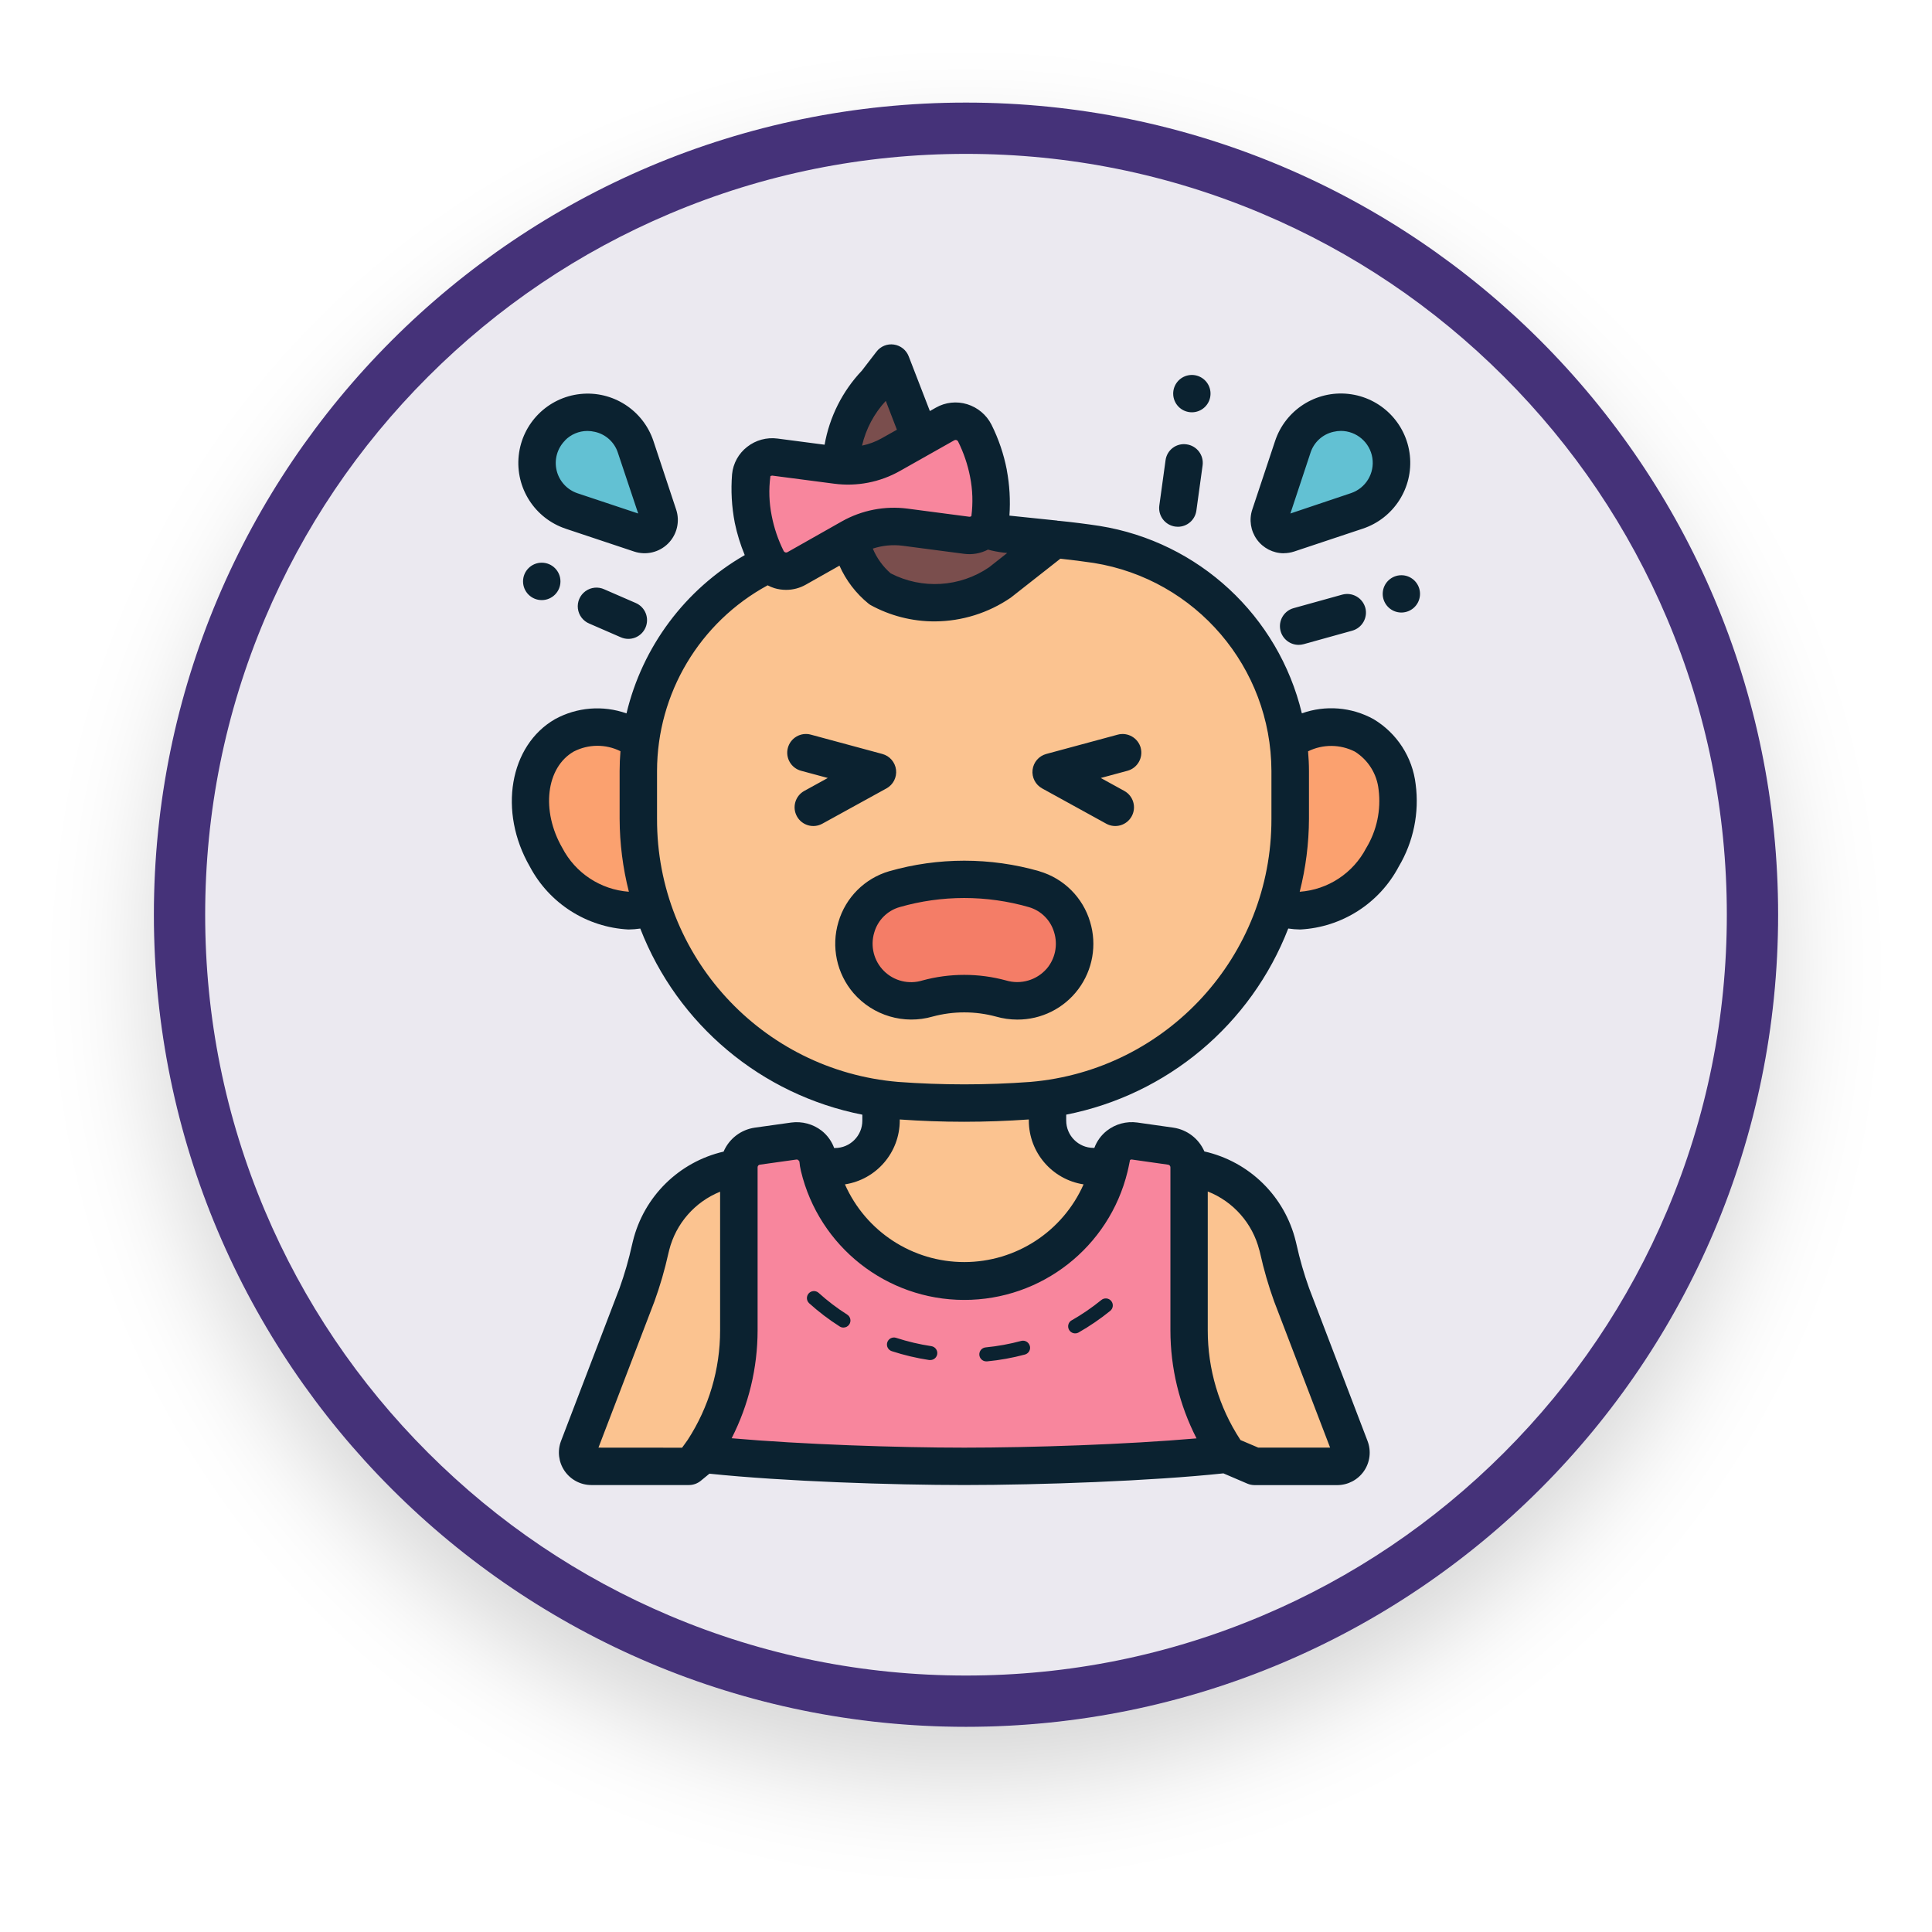
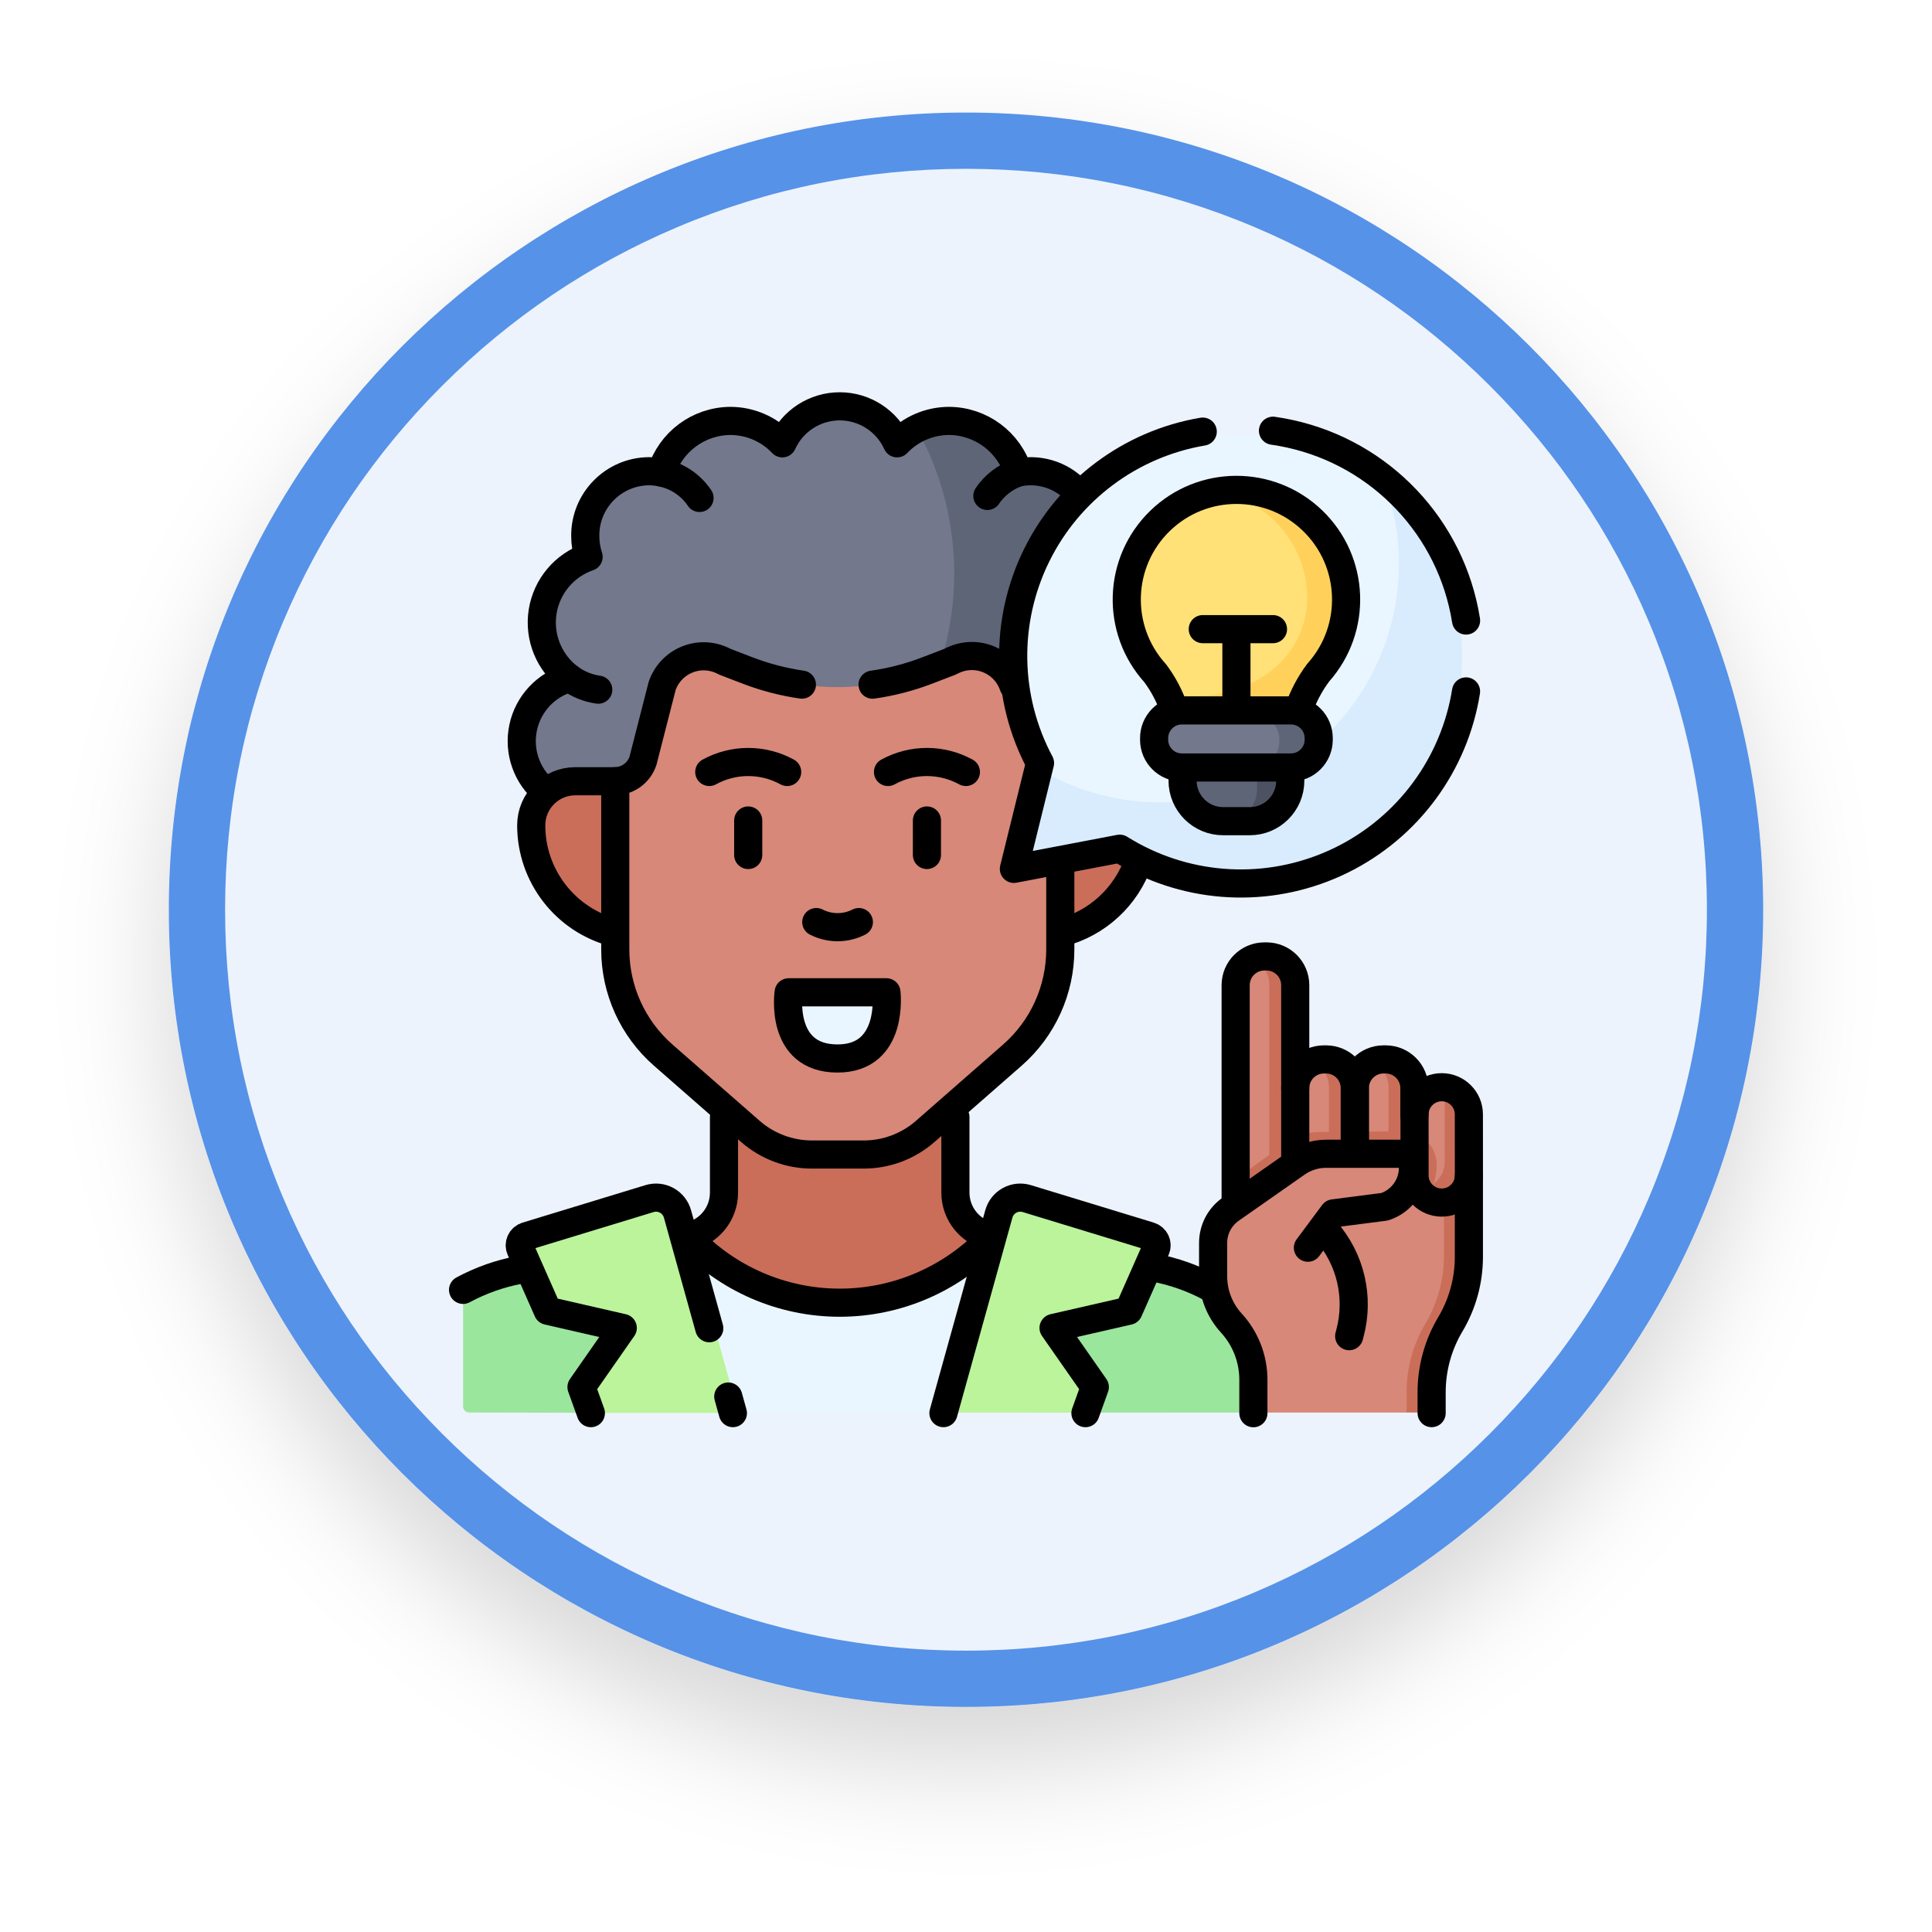
- <svg xmlns="http://www.w3.org/2000/svg" width="113" height="113" viewBox="0 0 113 113">
+ <svg xmlns="http://www.w3.org/2000/svg" width="103" height="103" viewBox="0 0 103 103">
  <defs>
-     <filter id="Path_982547" x="0" y="0" width="113" height="113" filterUnits="userSpaceOnUse">
+     <filter id="Path_978624" x="0" y="0" width="103" height="103" filterUnits="userSpaceOnUse">
      <feOffset dy="3" input="SourceAlpha" />
      <feGaussianBlur stdDeviation="3" result="blur" />
      <feFlood flood-opacity="0.161" />
      <feComposite operator="in" in2="blur" />
      <feComposite in="SourceGraphic" />
    </filter>
  </defs>
-   <g id="Group_1208218" data-name="Group 1208218" transform="translate(-1112 -3878.335)">
-     <g id="Group_1208055" data-name="Group 1208055">
-       <g id="Group_1207897" data-name="Group 1207897" transform="translate(0 -2898.316)">
-         <g id="Group_1201923" data-name="Group 1201923" transform="translate(-4174.49 4856.378)">
-           <g id="Group_1176928" data-name="Group 1176928" transform="translate(5295.49 1926.273)">
-             <g id="Group_1172322" data-name="Group 1172322" transform="translate(0 0)">
-               <g id="Group_1164700" data-name="Group 1164700">
-                 <g id="Group_1160931" data-name="Group 1160931">
-                   <g id="Group_1160749" data-name="Group 1160749">
-                     <g id="Group_1158891" data-name="Group 1158891">
-                       <g id="Group_1157406" data-name="Group 1157406">
-                         <g id="Group_1155793" data-name="Group 1155793">
-                           <g id="Group_1154704" data-name="Group 1154704">
-                             <g id="Group_1150790" data-name="Group 1150790">
-                               <g id="Group_1154214" data-name="Group 1154214">
-                                 <g id="Group_1152583" data-name="Group 1152583">
-                                   <g id="Group_1146973" data-name="Group 1146973">
-                                     <g id="Group_1146954" data-name="Group 1146954">
-                                       <g transform="matrix(1, 0, 0, 1, -9, -6)" filter="url(#Path_982547)">
-                                         <g id="Path_982547-2" data-name="Path 982547" transform="translate(9 6)" fill="#ebe9f0">
-                                           <path d="M 47.5 93.5 C 41.289 93.5 35.265 92.284 29.595 89.886 C 24.118 87.569 19.198 84.252 14.973 80.027 C 10.748 75.802 7.431 70.882 5.114 65.405 C 2.716 59.735 1.5 53.711 1.5 47.5 C 1.5 41.289 2.716 35.265 5.114 29.595 C 7.431 24.118 10.748 19.198 14.973 14.973 C 19.198 10.748 24.118 7.431 29.595 5.114 C 35.265 2.716 41.289 1.5 47.5 1.5 C 53.711 1.5 59.735 2.716 65.405 5.114 C 70.882 7.431 75.802 10.748 80.027 14.973 C 84.252 19.198 87.569 24.118 89.886 29.595 C 92.284 35.265 93.5 41.289 93.5 47.5 C 93.5 53.711 92.284 59.735 89.886 65.405 C 87.569 70.882 84.252 75.802 80.027 80.027 C 75.802 84.252 70.882 87.569 65.405 89.886 C 59.735 92.284 53.711 93.5 47.5 93.5 Z" stroke="none" />
-                                           <path d="M 47.5 3 C 41.491 3 35.664 4.176 30.18 6.496 C 24.881 8.737 20.122 11.946 16.034 16.034 C 11.946 20.121 8.737 24.881 6.496 30.179 C 4.176 35.664 3 41.491 3 47.5 C 3 53.509 4.176 59.336 6.496 64.82 C 8.737 70.119 11.946 74.878 16.034 78.966 C 20.122 83.054 24.881 86.263 30.18 88.504 C 35.664 90.824 41.491 92 47.5 92 C 53.509 92 59.336 90.824 64.821 88.504 C 70.119 86.263 74.878 83.054 78.966 78.966 C 83.054 74.878 86.263 70.119 88.504 64.82 C 90.824 59.336 92 53.509 92 47.5 C 92 41.491 90.824 35.664 88.504 30.179 C 86.263 24.881 83.054 20.121 78.966 16.034 C 74.878 11.946 70.119 8.737 64.821 6.496 C 59.336 4.176 53.509 3 47.5 3 M 47.5 0 C 73.734 0 95 21.266 95 47.5 C 95 73.733 73.734 95 47.5 95 C 21.266 95 7.62939453125e-06 73.733 7.62939453125e-06 47.5 C 7.62939453125e-06 21.266 21.266 0 47.5 0 Z" stroke="none" fill="#453179" />
-                                         </g>
-                                       </g>
-                                     </g>
-                                   </g>
-                                 </g>
-                               </g>
-                             </g>
-                           </g>
-                         </g>
-                       </g>
+   <g id="Group_1208554" data-name="Group 1208554" transform="translate(-171 -4873)">
+     <g id="Group_1208258" data-name="Group 1208258" transform="translate(0 2007)">
+       <g id="Group_1176881" data-name="Group 1176881">
+         <g id="Group_1175148" data-name="Group 1175148" transform="translate(0 1580)">
+           <g id="Group_1173798" data-name="Group 1173798" transform="translate(-3 -3520)">
+             <g id="Group_1171925" data-name="Group 1171925" transform="translate(-22 -2246)">
+               <g id="Group_1164524" data-name="Group 1164524" transform="translate(205 7058)">
+                 <g id="Group_1144123" data-name="Group 1144123">
+                   <g transform="matrix(1, 0, 0, 1, -9, -6)" filter="url(#Path_978624)">
+                     <g id="Path_978624-2" data-name="Path 978624" transform="translate(9 6)" fill="#edf3fc">
+                       <path d="M 42.5 83.5 C 36.964 83.5 31.595 82.416 26.541 80.279 C 21.659 78.214 17.274 75.257 13.509 71.491 C 9.743 67.726 6.786 63.341 4.721 58.459 C 2.584 53.405 1.5 48.036 1.5 42.5 C 1.5 36.964 2.584 31.595 4.721 26.541 C 6.786 21.659 9.743 17.274 13.509 13.509 C 17.274 9.743 21.659 6.786 26.541 4.721 C 31.595 2.584 36.964 1.5 42.5 1.5 C 48.036 1.5 53.405 2.584 58.459 4.721 C 63.341 6.786 67.726 9.743 71.491 13.509 C 75.257 17.274 78.214 21.659 80.279 26.541 C 82.416 31.595 83.5 36.964 83.5 42.5 C 83.5 48.036 82.416 53.405 80.279 58.459 C 78.214 63.341 75.257 67.726 71.491 71.491 C 67.726 75.257 63.341 78.214 58.459 80.279 C 53.405 82.416 48.036 83.5 42.5 83.5 Z" stroke="none" />
+                       <path d="M 42.5 3 C 37.166 3 31.994 4.044 27.126 6.103 C 22.422 8.092 18.198 10.941 14.569 14.569 C 10.941 18.198 8.092 22.422 6.103 27.126 C 4.044 31.994 3 37.166 3 42.5 C 3 47.834 4.044 53.006 6.103 57.874 C 8.092 62.578 10.941 66.802 14.569 70.431 C 18.198 74.059 22.422 76.908 27.126 78.897 C 31.994 80.956 37.166 82 42.5 82 C 47.834 82 53.006 80.956 57.874 78.897 C 62.578 76.908 66.802 74.059 70.431 70.431 C 74.059 66.802 76.908 62.578 78.897 57.874 C 80.956 53.006 82 47.834 82 42.5 C 82 37.166 80.956 31.994 78.897 27.126 C 76.908 22.422 74.059 18.198 70.431 14.569 C 66.802 10.941 62.578 8.092 57.874 6.103 C 53.006 4.044 47.834 3 42.5 3 M 42.5 0 C 65.972 0 85 19.028 85 42.5 C 85 65.972 65.972 85 42.5 85 C 19.028 85 0 65.972 0 42.5 C 0 19.028 19.028 0 42.5 0 Z" stroke="none" fill="#5692e8" />
                    </g>
                  </g>
                </g>
              </g>
            </g>
          </g>
        </g>
-       </g>
-       <g id="Layer_51" data-name="Layer 51" transform="translate(1134.218 3896.969)">
-         <path id="Path_1052096" data-name="Path 1052096" d="M55.674,63.615H50.833l-1.663-.706c-4.063.455-10.648.706-15.316.706s-11.187-.251-15.25-.706l-.859.706h-5.71a.8.8,0,0,1-.75-1.09l3.427-8.95a23.79,23.79,0,0,0,.821-2.868,6.064,6.064,0,0,1,5.884-4.617h4.879A2.691,2.691,0,0,0,28.985,43.4V38.89h9.737V43.4a2.691,2.691,0,0,0,2.691,2.691h4.879a6.064,6.064,0,0,1,5.884,4.617A23.791,23.791,0,0,0,53,53.574l3.427,8.951a.8.8,0,0,1-.749,1.089Z" transform="translate(0.33 3.514)" fill="#fbc390" />
-         <path id="Path_1052097" data-name="Path 1052097" d="M17.408,25.09c1.557,2.7,1.078,5.888-1.07,7.128s-5.151.059-6.708-2.637-1.078-5.888,1.07-7.128,5.151-.059,6.708,2.637Zm33.363,0c-1.557,2.7-1.078,5.888,1.07,7.128s5.151.059,6.708-2.637,1.078-5.888-1.07-7.128-5.151-.059-6.708,2.637Z" transform="translate(0.093 1.922)" fill="#fba16f" />
-         <path id="Path_1052098" data-name="Path 1052098" d="M52.613,25.5v2.8A16.464,16.464,0,0,1,37.494,44.78q-1.939.145-3.958.146T29.6,44.782A16.462,16.462,0,0,1,14.482,28.3V25.5A13.376,13.376,0,0,1,25.8,12.249a52.6,52.6,0,0,1,15.493,0A13.377,13.377,0,0,1,52.613,25.5Z" transform="translate(0.636 0.956)" fill="#fbc390" />
-         <path id="Path_1052099" data-name="Path 1052099" d="M32.461,30.108a14.581,14.581,0,0,1,4.087.576,3.341,3.341,0,0,1-1.935,6.4,8.173,8.173,0,0,0-4.3,0,3.367,3.367,0,0,1-3.5-1.027h0a3.337,3.337,0,0,1,1.563-5.369A14.579,14.579,0,0,1,32.461,30.108Z" transform="translate(1.719 2.688)" fill="#f47d67" />
-         <path id="Path_1052100" data-name="Path 1052100" d="M48.448,62.163a114.478,114.478,0,0,1-15.229.963,116.823,116.823,0,0,1-15.25-.963,12.79,12.79,0,0,0,2.068-6.991V45.638A1.247,1.247,0,0,1,21.11,44.4l2.14-.3a1.239,1.239,0,0,1,1.413,1.085,2.733,2.733,0,0,0,.067.417,8.732,8.732,0,0,0,16.979,0,2.42,2.42,0,0,0,.061-.4,1.241,1.241,0,0,1,1.415-1.1l2.112.3a1.247,1.247,0,0,1,1.073,1.238v9.536a12.709,12.709,0,0,0,2.079,6.991Z" transform="translate(0.963 4.002)" fill="#f8869d" />
-         <path id="Path_1052101" data-name="Path 1052101" d="M37.834,12.806l-3.256,2.559a6.732,6.732,0,0,1-6.974.348C25.022,13.7,25.348,8.8,25.348,8.8c0-2.7.717-3.439,2.36-5.58l.546-.711,2.264,5.856A5.012,5.012,0,0,0,34.939,12.5Z" transform="translate(1.656 0.094)" fill="#7a4e4d" />
-         <path id="Path_1052102" data-name="Path 1052102" d="M34.395,8.665a9.434,9.434,0,0,1,.14,2.533,1.252,1.252,0,0,1-1.414,1.088l-3.6-.473a5.086,5.086,0,0,0-3.163.614l-3.182,1.8a1.256,1.256,0,0,1-1.739-.537,9.17,9.17,0,0,1-.794-2.341A9.459,9.459,0,0,1,20.5,8.8,1.252,1.252,0,0,1,21.91,7.716l3.614.472a5.086,5.086,0,0,0,3.163-.616L31.86,5.777a1.255,1.255,0,0,1,1.738.537,9.184,9.184,0,0,1,.8,2.351Z" transform="translate(1.198 0.386)" fill="#f8869d" />
-         <path id="Path_1052103" data-name="Path 1052103" d="M9.936,6.007a2.962,2.962,0,0,1,4.9,1.158l1.335,4A.851.851,0,0,1,15.1,12.246l-4-1.335a2.962,2.962,0,0,1-1.158-4.9ZM53.274,7.165l-1.335,4a.851.851,0,0,0,1.076,1.076l4-1.335a2.962,2.962,0,1,0-3.746-3.746Z" transform="translate(0.127 0.341)" fill="#62c1d3" />
-         <path id="Path_1052104" data-name="Path 1052104" d="M58.118,23.428a5.115,5.115,0,0,0-4.192-.34A14.541,14.541,0,0,0,42.093,12.127q-1.173-.179-2.385-.3c-.017,0-.032.005-.05,0s-.037-.013-.057-.015l-2.779-.288a10.5,10.5,0,0,0-.155-2.672l0-.014a10.3,10.3,0,0,0-.893-2.63,2.379,2.379,0,0,0-1.425-1.2,2.312,2.312,0,0,0-1.828.2l-.352.2-1.238-3.2a1.093,1.093,0,0,0-.864-.689,1.082,1.082,0,0,0-1.023.418l-.853,1.108a8.418,8.418,0,0,0-2.179,4.332l-2.757-.361a2.369,2.369,0,0,0-1.77.484A2.306,2.306,0,0,0,20.6,9.1a10.546,10.546,0,0,0,.159,2.849,10.433,10.433,0,0,0,.582,1.884,14.577,14.577,0,0,0-6.916,9.258,5.136,5.136,0,0,0-4.183.339c-2.666,1.538-3.326,5.407-1.47,8.623a6.934,6.934,0,0,0,5.767,3.678,5.065,5.065,0,0,0,.692-.055A17.567,17.567,0,0,0,28.219,46.562v.35a1.6,1.6,0,0,1-1.6,1.6h-.048A2.293,2.293,0,0,0,25.84,47.5a2.387,2.387,0,0,0-1.78-.478l-2.14.3a2.346,2.346,0,0,0-1.816,1.4A7.111,7.111,0,0,0,14.8,53.96l-.052.217a20.867,20.867,0,0,1-.726,2.521l-3.426,8.949a1.9,1.9,0,0,0,1.771,2.577h5.709a1.091,1.091,0,0,0,.694-.249l.505-.415c4.369.455,10.722.663,14.91.663,4.407,0,10.956-.234,15.152-.682l1.4.6a1.1,1.1,0,0,0,.427.087H56a1.9,1.9,0,0,0,1.77-2.575L54.346,56.7a21.1,21.1,0,0,1-.731-2.538l-.048-.2a7.108,7.108,0,0,0-5.343-5.25,2.349,2.349,0,0,0-1.81-1.391l-2.112-.3a2.366,2.366,0,0,0-1.788.484,2.292,2.292,0,0,0-.725,1h-.046a1.6,1.6,0,0,1-1.6-1.6V46.56A17.573,17.573,0,0,0,53.13,35.674a5.059,5.059,0,0,0,.7.057,6.925,6.925,0,0,0,5.763-3.681,7.5,7.5,0,0,0,.988-4.82,5.128,5.128,0,0,0-2.459-3.8ZM35.567,13.512a6.213,6.213,0,0,0,.913.176l.213.021-1.062.838a5.628,5.628,0,0,1-5.754.354,3.939,3.939,0,0,1-1.046-1.448,3.986,3.986,0,0,1,1.74-.168l3.6.473a2.358,2.358,0,0,0,1.395-.245Zm-5.977-8.7L30.241,6.5l-.9.506a3.985,3.985,0,0,1-1.14.424A5.764,5.764,0,0,1,29.59,4.814ZM22.832,9.223a.174.174,0,0,1,.108-.037h.025l3.614.472a6.172,6.172,0,0,0,3.844-.749L33.6,7.116a.143.143,0,0,1,.116-.013.172.172,0,0,1,.106.091,8.091,8.091,0,0,1,.7,2.065,7.092,7.092,0,0,1,.075,2.293.168.168,0,0,1-.134.036l-3.6-.473a6.2,6.2,0,0,0-3.844.747l-3.18,1.8a.151.151,0,0,1-.119.014.177.177,0,0,1-.107-.093,8.011,8.011,0,0,1-.694-2.047,6.967,6.967,0,0,1-.078-2.31ZM10.67,30.957c-1.253-2.171-.953-4.7.669-5.634a3.025,3.025,0,0,1,2.733-.02c-.031.381-.049.763-.049,1.149v2.807a17.594,17.594,0,0,0,.541,4.264,4.784,4.784,0,0,1-3.894-2.566Zm2.115,35.079,3.275-8.554a22.664,22.664,0,0,0,.81-2.786l.052-.214A5.007,5.007,0,0,1,19.9,51.067v8.109a11.735,11.735,0,0,1-1.891,6.4c-.057.088-.334.464-.334.464ZM51.441,54.481l.049.2a22.9,22.9,0,0,0,.813,2.8l3.276,8.555h-4.2l-1.049-.446c0-.007,0-.014-.008-.021a11.654,11.654,0,0,1-1.9-6.393V51.054a5,5,0,0,1,3.015,3.427ZM43.87,49.22a.147.147,0,0,1,.125-.033l2.111.3a.154.154,0,0,1,.132.155v9.535a13.83,13.83,0,0,0,1.528,6.318c-4.083.357-9.68.542-13.584.542s-9.523-.189-13.607-.55a13.906,13.906,0,0,0,1.518-6.31V49.641a.153.153,0,0,1,.131-.155l2.14-.3c.068-.009.106.018.173.112a3.737,3.737,0,0,0,.091.561,9.825,9.825,0,0,0,19.1.042c.04-.142.075-.35.145-.678Zm-2.711,1.418a7.631,7.631,0,0,1-13.958,0,3.78,3.78,0,0,0,3.206-3.726v-.069c1.236.086,2.5.134,3.763.134s2.535-.048,3.786-.135v.07a3.78,3.78,0,0,0,3.2,3.726Zm-3.112-5.992a52.448,52.448,0,0,1-7.731,0A15.4,15.4,0,0,1,16.211,29.259V26.453A12.375,12.375,0,0,1,22.681,15.6a2.324,2.324,0,0,0,.395.166,2.353,2.353,0,0,0,.684.1,2.325,2.325,0,0,0,1.146-.3l1.975-1.116a5.985,5.985,0,0,0,1.7,2.222.993.993,0,0,0,.1.072,7.763,7.763,0,0,0,3.778.967,7.944,7.944,0,0,0,4.442-1.389l2.9-2.279c.66.073,1.315.152,1.955.249a12.356,12.356,0,0,1,10.39,12.167v2.8A15.408,15.408,0,0,1,38.047,44.646ZM57.694,30.957A4.769,4.769,0,0,1,53.8,33.524a17.583,17.583,0,0,0,.542-4.266v-2.8c0-.387-.022-.769-.053-1.149a3.054,3.054,0,0,1,2.736.017,2.99,2.99,0,0,1,1.39,2.232,5.307,5.307,0,0,1-.72,3.4ZM38.574,32.323a15.965,15.965,0,0,0-8.785,0,4.373,4.373,0,0,0-2.967,2.964,4.436,4.436,0,0,0,.881,4.167,4.484,4.484,0,0,0,4.628,1.369,7.123,7.123,0,0,1,3.7,0A4.543,4.543,0,0,0,37.278,41a4.429,4.429,0,0,0,4.263-5.714,4.377,4.377,0,0,0-2.967-2.959Zm.428,5.7a2.285,2.285,0,0,1-2.372.69,9.312,9.312,0,0,0-4.9,0,2.251,2.251,0,0,1-2.814-2.807A2.163,2.163,0,0,1,30.4,34.421a13.678,13.678,0,0,1,7.555,0,2.165,2.165,0,0,1,1.485,1.486A2.255,2.255,0,0,1,39,38.027ZM29.63,27.479l-3.751,2.064a1.094,1.094,0,0,1-1.056-1.917l1.376-.757-1.564-.422a1.094,1.094,0,1,1,.571-2.113l4.182,1.13a1.094,1.094,0,0,1,.243,2.015ZM44.5,25.105a1.1,1.1,0,0,1-.771,1.342l-1.564.422,1.376.757a1.094,1.094,0,0,1-1.056,1.917l-3.75-2.064a1.094,1.094,0,0,1,.243-2.015l4.181-1.13a1.1,1.1,0,0,1,1.342.771ZM38.018,60.091a.411.411,0,0,1-.29.5,13.473,13.473,0,0,1-2.218.4l-.04,0a.41.41,0,0,1-.04-.818,12.76,12.76,0,0,0,2.083-.379.413.413,0,0,1,.5.289ZM40.447,58.6A12.94,12.94,0,0,0,42.2,57.4a.41.41,0,1,1,.517.637,13.73,13.73,0,0,1-1.861,1.271.411.411,0,0,1-.406-.714Zm-12.987.223a.409.409,0,0,1-.346.19.4.4,0,0,1-.22-.064A13.4,13.4,0,0,1,25.1,57.583a.411.411,0,0,1,.551-.609,12.471,12.471,0,0,0,1.683,1.282.41.41,0,0,1,.126.566ZM32.6,60.564a.411.411,0,0,1-.406.349.389.389,0,0,1-.061,0,13.691,13.691,0,0,1-2.192-.519.41.41,0,1,1,.254-.78,12.808,12.808,0,0,0,2.06.487.412.412,0,0,1,.345.467ZM9.468,14.277a1.094,1.094,0,1,1-1.094,1.094A1.094,1.094,0,0,1,9.468,14.277Zm1.4-1.987,4,1.334a1.944,1.944,0,0,0,2.46-2.459L16,7.16a4.055,4.055,0,1,0-5.129,5.13Zm-.038-5.168a1.833,1.833,0,0,1,1.306-.55,1.936,1.936,0,0,1,.444.053,1.83,1.83,0,0,1,1.343,1.226L15.109,11.4l-3.544-1.181a1.868,1.868,0,0,1-.731-3.093Zm42.032,6.6a1.979,1.979,0,0,0,.62-.1l4.005-1.335A4.056,4.056,0,1,0,52.36,7.16l-1.333,4.005a1.945,1.945,0,0,0,1.84,2.561Zm1.569-5.874a1.83,1.83,0,0,1,1.343-1.226,1.936,1.936,0,0,1,.444-.053,1.869,1.869,0,0,1,.576,3.642L53.255,11.4ZM46.4,4.387a1.092,1.092,0,1,1,.32.774,1.094,1.094,0,0,1-.32-.774ZM59.75,15.01a1.091,1.091,0,1,1-.775.319,1.094,1.094,0,0,1,.775-.319ZM45.589,10.933l.364-2.643a1.081,1.081,0,0,1,1.233-.934,1.093,1.093,0,0,1,.934,1.233l-.364,2.643a1.093,1.093,0,0,1-1.082.944,1.042,1.042,0,0,1-.151-.011,1.093,1.093,0,0,1-.934-1.233ZM15.536,18.075a1.093,1.093,0,0,1-1.439.567l-1.84-.8a1.094,1.094,0,1,1,.872-2.006l1.84.8a1.093,1.093,0,0,1,.567,1.439Zm42.1-1.169a1.1,1.1,0,0,1-.762,1.347l-2.843.79a1.118,1.118,0,0,1-.294.04,1.094,1.094,0,0,1-.292-2.148l2.843-.79a1.1,1.1,0,0,1,1.347.762Z" transform="translate(0 0)" fill="#0b2230" />
+         <g id="inspire-idea_14781822_1_" data-name="inspire-idea_14781822 (1)" transform="translate(187.939 2880.162)">
+           <g id="Group_1173811" data-name="Group 1173811" transform="translate(7.75 7.5)">
+             <path id="Path_1030754" data-name="Path 1030754" d="M118.589,346.14v-3.927a2.388,2.388,0,0,0,1.941-2.346v-6.753h12.334v6.753a2.388,2.388,0,0,0,1.941,2.346l.336,3.383Z" transform="translate(-106.619 -297.948)" fill="#ca6e59" />
+             <path id="Path_1030755" data-name="Path 1030755" d="M61.637,18.129c0,7.771-4.182,17-14.827,13.948l-8.883-4.04A3.508,3.508,0,0,1,37.7,22.85l.9-.247.62-.617a3.706,3.706,0,0,1,.743-6.358.327.327,0,0,0,.191-.38,3.518,3.518,0,0,1-.1-.828,3.424,3.424,0,0,1,3.387-3.46,3.39,3.39,0,0,1,.659.066,1.608,1.608,0,0,1,.256-.259,1.368,1.368,0,0,0,.568-1.193A3.817,3.817,0,0,1,50.265,9.2a.322.322,0,0,0,.483-.078,3.351,3.351,0,0,1,5.735,0,.322.322,0,0,0,.484.077,3.8,3.8,0,0,1,.761-.505C61.637,9.874,61.637,15.326,61.637,18.129Z" transform="translate(-33.538 -7.5)" fill="#73788c" />
+             <path id="Path_1030756" data-name="Path 1030756" d="M154.4,31.762a3.481,3.481,0,0,1-1.267,2.7L142.977,39.98H133.9L130.64,38.5a15.958,15.958,0,0,0,10.919-23.388,3.78,3.78,0,0,1,1.719-.411,3.832,3.832,0,0,1,2.867,1.295l.178.872.646.581a3.388,3.388,0,0,1,.658-.066,3.425,3.425,0,0,1,3.388,3.46,3.537,3.537,0,0,1-.178,1.107,3.7,3.7,0,0,1,1.014,6.459A3.449,3.449,0,0,1,154.4,31.762Z" transform="translate(-117.368 -13.922)" fill="#5e6577" />
+             <path id="Path_1030757" data-name="Path 1030757" d="M69.565,200.643a5.913,5.913,0,0,0,4.5-5.742h0a2.351,2.351,0,0,0-2.351-2.351H69.565l-23.685,0H43.726a2.351,2.351,0,0,0-2.351,2.351h0a5.913,5.913,0,0,0,4.5,5.742Z" transform="translate(-37.744 -172.564)" fill="#ca6e59" />
+             <path id="Path_1030758" data-name="Path 1030758" d="M100.891,130.963a2.34,2.34,0,0,1,3.055,1.006,9.393,9.393,0,0,0,.783,1.19l.511.679c.216.631.7,3.576,1.365,3.576v8.971a7.483,7.483,0,0,1-2.556,5.633L99.4,156.085a4.988,4.988,0,0,1-3.284,1.233H93.362a4.988,4.988,0,0,1-3.284-1.233l-4.647-4.067a7.483,7.483,0,0,1-2.556-5.633v-8.971a1.588,1.588,0,0,0,1.476-1.085l1.023-3.993a2.339,2.339,0,0,1,3.222-1.352l.149.072,1.2.461a13.329,13.329,0,0,0,9.538,0l1.2-.461Z" transform="translate(-74.762 -117.43)" fill="#d78878" />
+             <path id="Path_1030759" data-name="Path 1030759" d="M170.8,300.289c-2.562,0-2.676-2.365-2.633-3.223a.323.323,0,0,1,.324-.306H173.1a.323.323,0,0,1,.324.314C173.449,297.939,173.279,300.289,170.8,300.289Z" transform="translate(-150.838 -265.52)" fill="#eaf6ff" />
+             <path id="Path_1030760" data-name="Path 1030760" d="M14.853,440.135l-6.779-.016a.324.324,0,0,1-.324-.324v-6.019a.325.325,0,0,1,.174-.288,10.474,10.474,0,0,1,2.824-.972l.781-.157,6.889,2.555Z" transform="translate(-7.75 -386.476)" fill="#9be69d" />
+             <path id="Path_1030761" data-name="Path 1030761" d="M298.68,435.424l-2.615,4.267-9.027.007-3.266-5.719c.036-.037,6.6-2.1,6.6-2.1l.446.085A10.477,10.477,0,0,1,293.772,433Z" transform="translate(-253.962 -386.047)" fill="#9be69d" />
+             <path id="Path_1030762" data-name="Path 1030762" d="M123.119,418.39l.986,4.955-3.565,4.316-10.827.012-4.107-4.527,1.532-4.732A11.089,11.089,0,0,0,123.119,418.39Z" transform="translate(-95.039 -374.014)" fill="#eaf6ff" />
+             <path id="Path_1030763" data-name="Path 1030763" d="M49.814,409.6l-2.949-10.6a1.187,1.187,0,0,0-1.489-.817l-6.556,2a.514.514,0,0,0-.321.7l1.383,3.131a.324.324,0,0,0,.224.185l3.369.773a.324.324,0,0,1,.193.5l-1.828,2.62a.324.324,0,0,0-.039.295l.44,1.217Z" transform="translate(-35.139 -355.937)" fill="#bbf49b" />
+             <path id="Path_1030764" data-name="Path 1030764" d="M243.879,409.38l2.953-10.616a1.186,1.186,0,0,1,1.489-.817l6.556,2a.515.515,0,0,1,.321.7l-1.383,3.132a.324.324,0,0,1-.224.185l-3.37.773a.324.324,0,0,0-.193.5l1.829,2.621a.324.324,0,0,1,.039.295l-.442,1.232Z" transform="translate(-218.377 -355.733)" fill="#bbf49b" />
+             <g id="Group_1173808" data-name="Group 1173808" transform="translate(39.979 29.297)">
+               <path id="Path_1030765" data-name="Path 1030765" d="M390.766,387.922v4.153a12.65,12.65,0,0,1-.285,2.518,8.841,8.841,0,0,1-1.023,1.841c-.654,1.1-.368,2.236-.364,3.517l-.83.531h-8.185V398.7a4.466,4.466,0,0,0-1.175-3.019,3.7,3.7,0,0,1-.971-2.495V391.4a2.19,2.19,0,0,1,.935-1.795Z" transform="translate(-377.933 -376.134)" fill="#d78878" />
+               <g id="Group_1173807" data-name="Group 1173807" transform="translate(9.989 6.973)">
+                 <path id="Path_1030766" data-name="Path 1030766" d="M473.269,344.047v4.118a.864.864,0,0,1-.347.773c-.259.259-1.17-.137-1.565-.134l-.7-.753-.228-2.677.747-.577a1.448,1.448,0,0,1,1.41-1.446C473.058,343.527,473.269,343.771,473.269,344.047Z" transform="translate(-470.425 -343.35)" fill="#d78878" />
+                 <path id="Path_1030767" data-name="Path 1030767" d="M481.768,344.787v3.254a1.449,1.449,0,0,1-2.621.851l-.093-.1a1.449,1.449,0,0,0,1.436-1.449v-3.251a1.44,1.44,0,0,0-.211-.753h.039A1.448,1.448,0,0,1,481.768,344.787Z" transform="translate(-478.122 -343.34)" fill="#ca6e59" />
+               </g>
+               <path id="Path_1030768" data-name="Path 1030768" d="M476.862,386.87V391.2a7.062,7.062,0,0,1-.994,3.613,7.067,7.067,0,0,0-.992,3.64l0,.763a.324.324,0,0,1-.324.325h-1l0-1.089a7.078,7.078,0,0,1,.994-3.64,7.062,7.062,0,0,0,.994-3.612v-4.145Z" transform="translate(-463.227 -375.195)" fill="#ca6e59" />
+               <path id="Path_1030769" data-name="Path 1030769" d="M391.54,281.421v11.7c0,.84-1.375,1.527-2.215,1.527l.714-1.908-.988-.939V281.421a1.529,1.529,0,0,1,.9-1.391A1.412,1.412,0,0,1,391.54,281.421Z" transform="translate(-387.851 -279.894)" fill="#d78878" />
+               <path id="Path_1030770" data-name="Path 1030770" d="M417.824,332.242v3.838c0,.619-1,1.154-1.536,1.393a1.531,1.531,0,0,1-.9-1.393l-.373-.083v-3.624l.373-.132a1.53,1.53,0,0,1,.9-1.392C417.569,331.014,417.824,331.624,417.824,332.242Z" transform="translate(-411.007 -325.225)" fill="#d78878" />
+               <path id="Path_1030771" data-name="Path 1030771" d="M447.431,332.242v4.07c0,.618-1.117,1.153-1.649,1.392a1.529,1.529,0,0,1-.9-1.392l-.364-.232v-3.673l.364-.165a1.53,1.53,0,0,1,.9-1.392C447.23,331.047,447.431,331.624,447.431,332.242Z" transform="translate(-437.323 -325.225)" fill="#d78878" />
+               <path id="Path_1030772" data-name="Path 1030772" d="M399.67,280.3v11.076a.691.691,0,0,1-1.376,0V280.3a1.531,1.531,0,0,0-.9-1.391,1.5,1.5,0,0,1,.626-.136h.122A1.531,1.531,0,0,1,399.67,280.3Z" transform="translate(-395.292 -278.77)" fill="#ca6e59" />
+               <path id="Path_1030773" data-name="Path 1030773" d="M429.107,331.127v3.838a1.532,1.532,0,0,1-1.527,1.528h-.123a1.492,1.492,0,0,1-.623-.135,1.531,1.531,0,0,0,.9-1.393v-3.838a1.531,1.531,0,0,0-.9-1.392,1.492,1.492,0,0,1,.623-.135h.123A1.532,1.532,0,0,1,429.107,331.127Z" transform="translate(-421.553 -324.11)" fill="#ca6e59" />
+               <path id="Path_1030774" data-name="Path 1030774" d="M458.527,331.127v4.07A1.532,1.532,0,0,1,457,336.725h-.122a1.488,1.488,0,0,1-.623-.135,1.529,1.529,0,0,0,.9-1.392v-4.07a1.531,1.531,0,0,0-.9-1.392,1.489,1.489,0,0,1,.623-.135H457A1.533,1.533,0,0,1,458.527,331.127Z" transform="translate(-447.795 -324.11)" fill="#ca6e59" />
+               <path id="Path_1030775" data-name="Path 1030775" d="M399.774,367.156a3.284,3.284,0,0,1-.07.672c-.284,1.358-2.3,1.527-3.737,1.676a4.569,4.569,0,0,0-2.707-.369c-.856.265-1.394,1.64-1.407,1.631l-2.8-1.467v-1.381l2.707-1.946a3.033,3.033,0,0,1,1.733-.564l4.494-.042A1.792,1.792,0,0,1,399.774,367.156Z" transform="translate(-387.849 -356.014)" fill="#ca6e59" />
+               <path id="Path_1030776" data-name="Path 1030776" d="M390.712,381.188l1.279-1.721a.324.324,0,0,1,.221-.128l2.763-.335a2.193,2.193,0,0,0,1.512-2.1.738.738,0,0,0-.742-.722h-4.066a2.745,2.745,0,0,0-1.575.5l-3.509,2.456Z" transform="translate(-385.66 -365.659)" fill="#d78878" />
+             </g>
+             <g id="Group_1173810" data-name="Group 1173810" transform="translate(29.674 1.527)">
+               <path id="Path_1030777" data-name="Path 1030777" d="M304.179,30.288a12.581,12.581,0,0,1-12.492,12.775c-2.279,0-7.282-1.672-7.933-3.489l.123-.5a.321.321,0,0,0-.028-.226,11.793,11.793,0,0,1,18.26-14.276A11.194,11.194,0,0,1,304.179,30.288Z" transform="translate(-282.517 -21.635)" fill="#eaf6ff" />
+               <path id="Path_1030778" data-name="Path 1030778" d="M307.055,60.208a11.811,11.811,0,0,1-17.7,7.542.322.322,0,0,0-.229-.042l-4.863.927a.325.325,0,0,1-.376-.4l1.081-4.374a12.717,12.717,0,0,0,18.355-15A11.764,11.764,0,0,1,307.055,60.208Z" transform="translate(-283.73 -45.924)" fill="#d8ecfe" />
+               <g id="Group_1173809" data-name="Group 1173809" transform="translate(5.707 2.938)">
+                 <path id="Path_1030779" data-name="Path 1030779" d="M346.138,55.573c0,3.16-3.319,6.216-6.544,6.216-.489,0-1.018.332-1.872-.929a6.871,6.871,0,0,0-.845-1.486,5.853,5.853,0,0,1,3.3-9.692C344.611,49.682,346.138,52.763,346.138,55.573Z" transform="translate(-335.361 -49.591)" fill="#ffe177" />
+                 <path id="Path_1030780" data-name="Path 1030780" d="M365.092,54.69a5.833,5.833,0,0,1-1.489,3.9,7.067,7.067,0,0,0-1.417,4.214v.366l-5.893.019v-.323a9.892,9.892,0,0,0-.724-3.22,5.927,5.927,0,0,0,1.418.17c3.225,0,6.018-2.1,6.018-5.26a5.755,5.755,0,0,0-4.8-5.629,5.858,5.858,0,0,1,6.887,5.762Z" transform="translate(-353.386 -48.837)" fill="#ffd15b" />
+                 <path id="Path_1030781" data-name="Path 1030781" d="M366.924,179.51l.916,1.789c0,.971-.582,1.789-2.673,1.789h-.459a1.757,1.757,0,0,1-1.757-1.757V179.51h3.973Z" transform="translate(-359.971 -165.398)" fill="#5e6577" />
+                 <path id="Path_1030782" data-name="Path 1030782" d="M387,179.511v1.821a1.757,1.757,0,0,1-1.757,1.757h-1.773a1.757,1.757,0,0,0,1.757-1.757v-1.821Z" transform="translate(-378.278 -165.398)" fill="#4d5263" />
+                 <path id="Path_1030783" data-name="Path 1030783" d="M354.481,160.614c0,.389.236.83,0,1.085a7.077,7.077,0,0,1-2.349.557h-4.323a1.36,1.36,0,0,1-1.3-1.409,1.468,1.468,0,0,1,.382-1,1.258,1.258,0,0,1,.923-.412h4.323C352.852,159.439,354.481,159.836,354.481,160.614Z" transform="translate(-345.301 -147.494)" fill="#73788c" />
+                 <path id="Path_1030784" data-name="Path 1030784" d="M402.283,160.849a1.466,1.466,0,0,1-.382,1,1.258,1.258,0,0,1-.923.412h-2.367a1.256,1.256,0,0,0,.923-.412,1.466,1.466,0,0,0,.382-1,1.36,1.36,0,0,0-1.3-1.41h2.367A1.36,1.36,0,0,1,402.283,160.849Z" transform="translate(-391.78 -147.494)" fill="#5e6577" />
+               </g>
+             </g>
+           </g>
+           <g id="Group_1173820" data-name="Group 1173820" transform="translate(7.75 7.5)">
+             <g id="Group_1173812" data-name="Group 1173812" transform="translate(3.632 19.988)">
+               <path id="Path_1030785" data-name="Path 1030785" d="M45.826,200.657a5.913,5.913,0,0,1-4.45-5.729h0a2.351,2.351,0,0,1,2.351-2.351H45.88" transform="translate(-41.376 -192.577)" fill="none" stroke="#000" stroke-linecap="round" stroke-linejoin="round" stroke-miterlimit="10" stroke-width="1.5" />
+               <path id="Path_1030786" data-name="Path 1030786" d="M307.173,232.041a5.923,5.923,0,0,1-4.116,3.811" transform="translate(-274.796 -227.779)" fill="none" stroke="#000" stroke-linecap="round" stroke-linejoin="round" stroke-miterlimit="10" stroke-width="1.5" />
+             </g>
+             <path id="Path_1030787" data-name="Path 1030787" d="M209.872,132.269a13.326,13.326,0,0,0,2.9-.75l1.2-.461.2-.094a2.339,2.339,0,0,1,3.208,1.359" transform="translate(-188.043 -117.43)" fill="none" stroke="#000" stroke-linecap="round" stroke-linejoin="round" stroke-miterlimit="10" stroke-width="1.5" />
+             <path id="Path_1030788" data-name="Path 1030788" d="M106.6,141.905v4.612a7.483,7.483,0,0,1-2.556,5.633L99.4,156.217a4.988,4.988,0,0,1-3.284,1.233H93.362a4.988,4.988,0,0,1-3.284-1.233l-4.647-4.067a7.483,7.483,0,0,1-2.556-5.633v-8.97a1.588,1.588,0,0,0,1.476-1.085l1.023-3.993a2.339,2.339,0,0,1,3.222-1.352l.149.072,1.2.461a13.32,13.32,0,0,0,2.879.748" transform="translate(-74.762 -117.561)" fill="none" stroke="#000" stroke-linecap="round" stroke-linejoin="round" stroke-miterlimit="10" stroke-width="1.5" />
+             <g id="Group_1173814" data-name="Group 1173814" transform="translate(13.124 18.962)">
+               <g id="Group_1173813" data-name="Group 1173813">
+                 <path id="Path_1030789" data-name="Path 1030789" d="M184.359,262.089a2.5,2.5,0,0,1-2.27,0" transform="translate(-176.384 -253.555)" fill="none" stroke="#000" stroke-linecap="round" stroke-linejoin="round" stroke-miterlimit="10" stroke-width="1.5" />
+                 <path id="Path_1030790" data-name="Path 1030790" d="M133.419,183.605a4.319,4.319,0,0,0-4.153,0" transform="translate(-129.266 -183.073)" fill="none" stroke="#000" stroke-linecap="round" stroke-linejoin="round" stroke-miterlimit="10" stroke-width="1.5" />
+                 <path id="Path_1030791" data-name="Path 1030791" d="M221.639,183.605a4.319,4.319,0,0,0-4.153,0" transform="translate(-207.958 -183.073)" fill="none" stroke="#000" stroke-linecap="round" stroke-linejoin="round" stroke-miterlimit="10" stroke-width="1.5" />
+                 <line id="Line_813" data-name="Line 813" y1="1.84" transform="translate(11.604 3.118)" fill="none" stroke="#000" stroke-linecap="round" stroke-linejoin="round" stroke-miterlimit="10" stroke-width="1.5" />
+                 <line id="Line_814" data-name="Line 814" y1="1.84" transform="translate(2.076 3.118)" fill="none" stroke="#000" stroke-linecap="round" stroke-linejoin="round" stroke-miterlimit="10" stroke-width="1.5" />
+               </g>
+               <path id="Path_1030792" data-name="Path 1030792" d="M170.8,300.289c-3.13,0-2.606-3.529-2.606-3.529h5.213S173.838,300.289,170.8,300.289Z" transform="translate(-163.962 -284.482)" fill="none" stroke="#000" stroke-linecap="round" stroke-linejoin="round" stroke-miterlimit="10" stroke-width="1.5" />
+             </g>
+             <path id="Path_1030793" data-name="Path 1030793" d="M66.375,12.171a3.339,3.339,0,0,0-3.233-1.145,3.887,3.887,0,0,0-3.691-2.748,3.825,3.825,0,0,0-2.773,1.194,3.358,3.358,0,0,0-6.117,0,3.825,3.825,0,0,0-2.773-1.194A3.887,3.887,0,0,0,44.1,11.026a3.337,3.337,0,0,0-.659-.066,3.424,3.424,0,0,0-3.387,3.46,3.521,3.521,0,0,0,.178,1.107,3.7,3.7,0,0,0-1.014,6.46,3.49,3.49,0,0,0-1.285,6.051" transform="translate(-33.541 -7.5)" fill="none" stroke="#000" stroke-linecap="round" stroke-linejoin="round" stroke-miterlimit="10" stroke-width="1.5" />
+             <path id="Path_1030794" data-name="Path 1030794" d="M61.855,142.26a3.39,3.39,0,0,1-1.528-.619" transform="translate(-54.649 -127.154)" fill="none" stroke="#000" stroke-linecap="round" stroke-linejoin="round" stroke-miterlimit="10" stroke-width="1.5" />
+             <path id="Path_1030795" data-name="Path 1030795" d="M105.6,40.2a3.214,3.214,0,0,1,2.037,1.353" transform="translate(-95.032 -36.668)" fill="none" stroke="#000" stroke-linecap="round" stroke-linejoin="round" stroke-miterlimit="10" stroke-width="1.5" />
+             <path id="Path_1030796" data-name="Path 1030796" d="M268.182,40.183a3.219,3.219,0,0,0-1.636,1.247" transform="translate(-238.596 -36.653)" fill="none" stroke="#000" stroke-linecap="round" stroke-linejoin="round" stroke-miterlimit="10" stroke-width="1.5" />
+             <path id="Path_1030797" data-name="Path 1030797" d="M303.437,33.851q-.054.342-.129.685a12.158,12.158,0,0,1-18.332,7.7l-5.644,1.076,1.393-5.642A12.127,12.127,0,0,1,289.4,20" transform="translate(-249.968 -18.652)" fill="none" stroke="#000" stroke-linecap="round" stroke-linejoin="round" stroke-miterlimit="10" stroke-width="1.5" />
+             <path id="Path_1030798" data-name="Path 1030798" d="M407.545,19.544q.436.062.873.157a12.141,12.141,0,0,1,9.421,9.962" transform="translate(-364.368 -18.243)" fill="none" stroke="#000" stroke-linecap="round" stroke-linejoin="round" stroke-miterlimit="10" stroke-width="1.5" />
+             <g id="Group_1173815" data-name="Group 1173815" transform="translate(35.381 4.467)">
+               <path id="Path_1030799" data-name="Path 1030799" d="M337.9,60.606a6.9,6.9,0,0,0-1.03-1.982,5.847,5.847,0,1,1,8.692-.03,7.211,7.211,0,0,0-1.048,1.988" transform="translate(-335.355 -48.863)" fill="none" stroke="#000" stroke-linecap="round" stroke-linejoin="round" stroke-miterlimit="10" stroke-width="1.5" />
+               <line id="Line_815" data-name="Line 815" y1="4.299" transform="translate(5.847 7.421)" fill="none" stroke="#000" stroke-linecap="round" stroke-linejoin="round" stroke-miterlimit="10" stroke-width="1.5" />
+               <path id="Path_1030800" data-name="Path 1030800" d="M368.659,186.134v.665a2.16,2.16,0,0,1-2.16,2.16h-1.421a2.16,2.16,0,0,1-2.16-2.16v-.665" transform="translate(-359.941 -171.309)" fill="none" stroke="#000" stroke-linecap="round" stroke-linejoin="round" stroke-miterlimit="10" stroke-width="1.5" />
+               <path id="Path_1030801" data-name="Path 1030801" d="M356.164,160.639h-5.819a1.478,1.478,0,0,1-1.478-1.478v-.087a1.478,1.478,0,0,1,1.478-1.478h5.819a1.478,1.478,0,0,1,1.478,1.478v.087A1.478,1.478,0,0,1,356.164,160.639Z" transform="translate(-347.408 -145.852)" fill="none" stroke="#000" stroke-linecap="round" stroke-linejoin="round" stroke-miterlimit="10" stroke-width="1.5" />
+               <line id="Line_816" data-name="Line 816" x2="3.743" transform="translate(4.053 7.412)" fill="none" stroke="#000" stroke-linecap="round" stroke-linejoin="round" stroke-miterlimit="10" stroke-width="1.5" />
+             </g>
+             <path id="Path_1030802" data-name="Path 1030802" d="M346.53,432.2l.271.052a10.459,10.459,0,0,1,2.951,1.039" transform="translate(-309.942 -386.328)" fill="none" stroke="#000" stroke-linecap="round" stroke-linejoin="round" stroke-miterlimit="10" stroke-width="1.5" />
+             <path id="Path_1030803" data-name="Path 1030803" d="M250.768,358.351v4.027a2.388,2.388,0,0,0,1.941,2.346" transform="translate(-224.522 -320.46)" fill="none" stroke="#000" stroke-linecap="round" stroke-linejoin="round" stroke-miterlimit="10" stroke-width="1.5" />
+             <path id="Path_1030804" data-name="Path 1030804" d="M118.589,417.362h0a11.092,11.092,0,0,0,16.216,0h0" transform="translate(-106.619 -373.097)" fill="none" stroke="#000" stroke-linecap="round" stroke-linejoin="round" stroke-miterlimit="10" stroke-width="1.5" />
+             <path id="Path_1030805" data-name="Path 1030805" d="M11.173,366.415l-.425.085a10.457,10.457,0,0,0-3,1.064m13.911-9.213v4.027a2.388,2.388,0,0,1-1.941,2.346l-.124.024" transform="translate(-7.75 -320.46)" fill="none" stroke="#000" stroke-linecap="round" stroke-linejoin="round" stroke-miterlimit="10" stroke-width="1.5" />
+             <g id="Group_1173816" data-name="Group 1173816" transform="translate(3.019 42.187)">
+               <path id="Path_1030806" data-name="Path 1030806" d="M45.808,405.086l-1.695-6.094a1.187,1.187,0,0,0-1.489-.817l-6.556,2a.514.514,0,0,0-.321.7l1.449,3.28,4,.917-2.2,3.151.5,1.39" transform="translate(-35.703 -398.124)" fill="none" stroke="#000" stroke-linecap="round" stroke-linejoin="round" stroke-miterlimit="10" stroke-width="1.5" />
+               <line id="Line_817" data-name="Line 817" x1="0.246" y1="0.884" transform="translate(11.118 10.604)" fill="none" stroke="#000" stroke-linecap="round" stroke-linejoin="round" stroke-miterlimit="10" stroke-width="1.5" />
+               <path id="Path_1030807" data-name="Path 1030807" d="M244.868,409.613l2.954-10.62a1.186,1.186,0,0,1,1.489-.817l6.556,2a.515.515,0,0,1,.321.7l-1.449,3.28-4,.916,2.2,3.152-.5,1.39" transform="translate(-222.279 -398.125)" fill="none" stroke="#000" stroke-linecap="round" stroke-linejoin="round" stroke-miterlimit="10" stroke-width="1.5" />
+             </g>
+             <g id="Group_1173819" data-name="Group 1173819" transform="translate(39.986 29.328)">
+               <g id="Group_1173817" data-name="Group 1173817" transform="translate(10.736 6.973)">
+                 <path id="Path_1030808" data-name="Path 1030808" d="M480.31,345.073a1.447,1.447,0,0,0-1.447-1.447h0a1.449,1.449,0,0,0-1.449,1.449v3.251a1.449,1.449,0,0,0,1.449,1.449h0a1.449,1.449,0,0,0,1.449-1.449Z" transform="translate(-477.412 -343.626)" fill="none" stroke="#000" stroke-linecap="round" stroke-linejoin="round" stroke-miterlimit="10" stroke-width="1.5" />
+                 <path id="Path_1030809" data-name="Path 1030809" d="M490.831,400.563" transform="translate(-489.382 -394.414)" fill="none" stroke="#000" stroke-linecap="round" stroke-linejoin="round" stroke-miterlimit="10" stroke-width="1.5" />
+               </g>
+               <g id="Group_1173818" data-name="Group 1173818" transform="translate(11.649 11.715)">
+                 <path id="Path_1030810" data-name="Path 1030810" d="M487.844,387.53v4.331a7.035,7.035,0,0,1-.993,3.573h0a7.07,7.07,0,0,0-.993,3.639l0,1.089" transform="translate(-485.858 -387.53)" fill="none" stroke="#000" stroke-linecap="round" stroke-linejoin="round" stroke-miterlimit="10" stroke-width="1.5" />
+               </g>
+               <path id="Path_1030811" data-name="Path 1030811" d="M433.859,414.75a5.925,5.925,0,0,1,1.265,5.417l-.045.173" transform="translate(-427.826 -400.095)" fill="none" stroke="#000" stroke-linecap="round" stroke-linejoin="round" stroke-miterlimit="10" stroke-width="1.5" />
+               <path id="Path_1030812" data-name="Path 1030812" d="M389.115,292.275V280.584a1.532,1.532,0,0,1,1.527-1.527h.122a1.532,1.532,0,0,1,1.527,1.527v9.5" transform="translate(-387.914 -279.057)" fill="none" stroke="#000" stroke-linecap="round" stroke-linejoin="round" stroke-miterlimit="10" stroke-width="1.5" />
+               <path id="Path_1030813" data-name="Path 1030813" d="M418.532,331.42a1.532,1.532,0,0,1,1.527-1.527h.122a1.532,1.532,0,0,1,1.527,1.527V334.9" transform="translate(-414.155 -324.403)" fill="none" stroke="#000" stroke-linecap="round" stroke-linejoin="round" stroke-miterlimit="10" stroke-width="1.5" />
+               <path id="Path_1030814" data-name="Path 1030814" d="M447.947,334.859V331.42a1.532,1.532,0,0,1,1.527-1.527h.123a1.532,1.532,0,0,1,1.527,1.527v1.458" transform="translate(-440.393 -324.403)" fill="none" stroke="#000" stroke-linecap="round" stroke-linejoin="round" stroke-miterlimit="10" stroke-width="1.5" />
+               <path id="Path_1030815" data-name="Path 1030815" d="M383.052,381.477l1.362-1.832,2.728-.352a2.193,2.193,0,0,0,1.512-2.083.742.742,0,0,0-.743-.742h-3.893a2.744,2.744,0,0,0-1.575.5l-3.509,2.456a2.192,2.192,0,0,0-.935,1.8V383a3.692,3.692,0,0,0,.971,2.495,4.468,4.468,0,0,1,1.175,3.019V390.3" transform="translate(-377.999 -365.948)" fill="none" stroke="#000" stroke-linecap="round" stroke-linejoin="round" stroke-miterlimit="10" stroke-width="1.5" />
+             </g>
+           </g>
+         </g>
      </g>
    </g>
  </g>
</svg>
